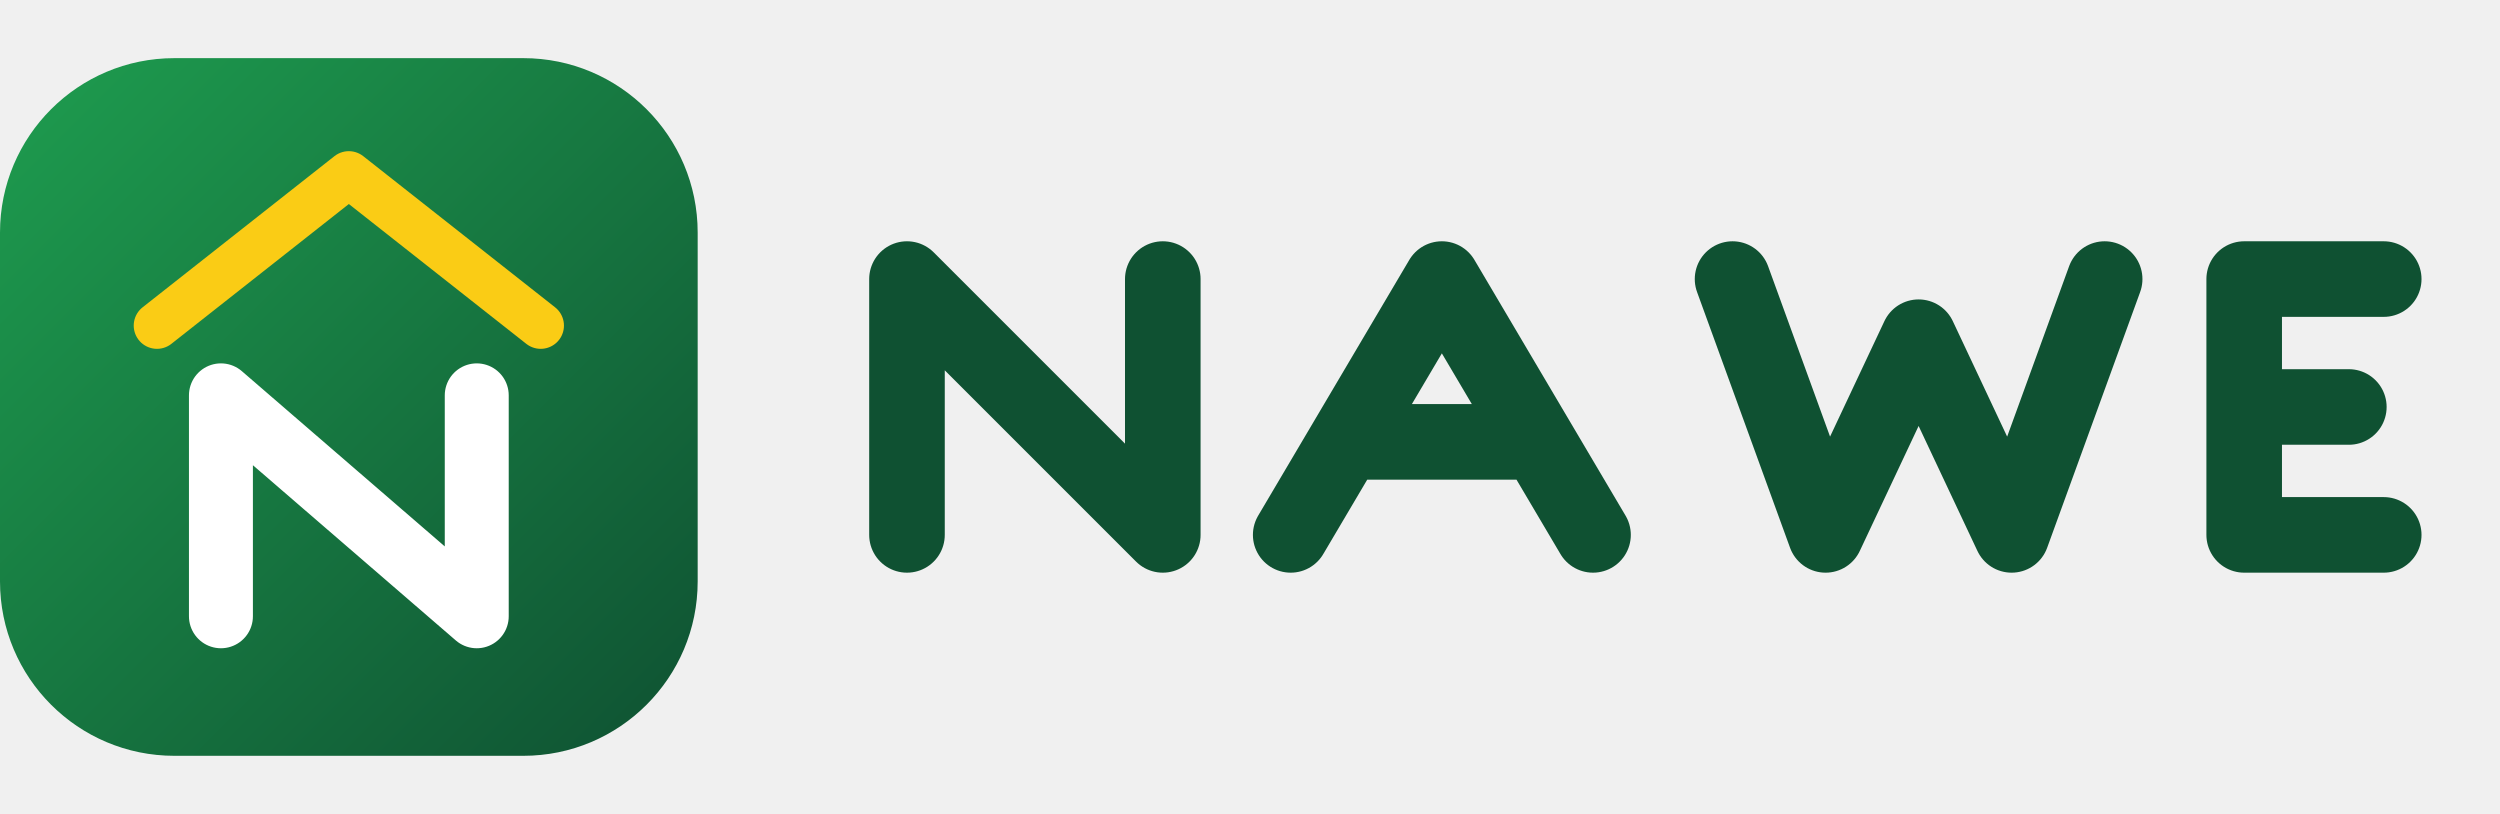
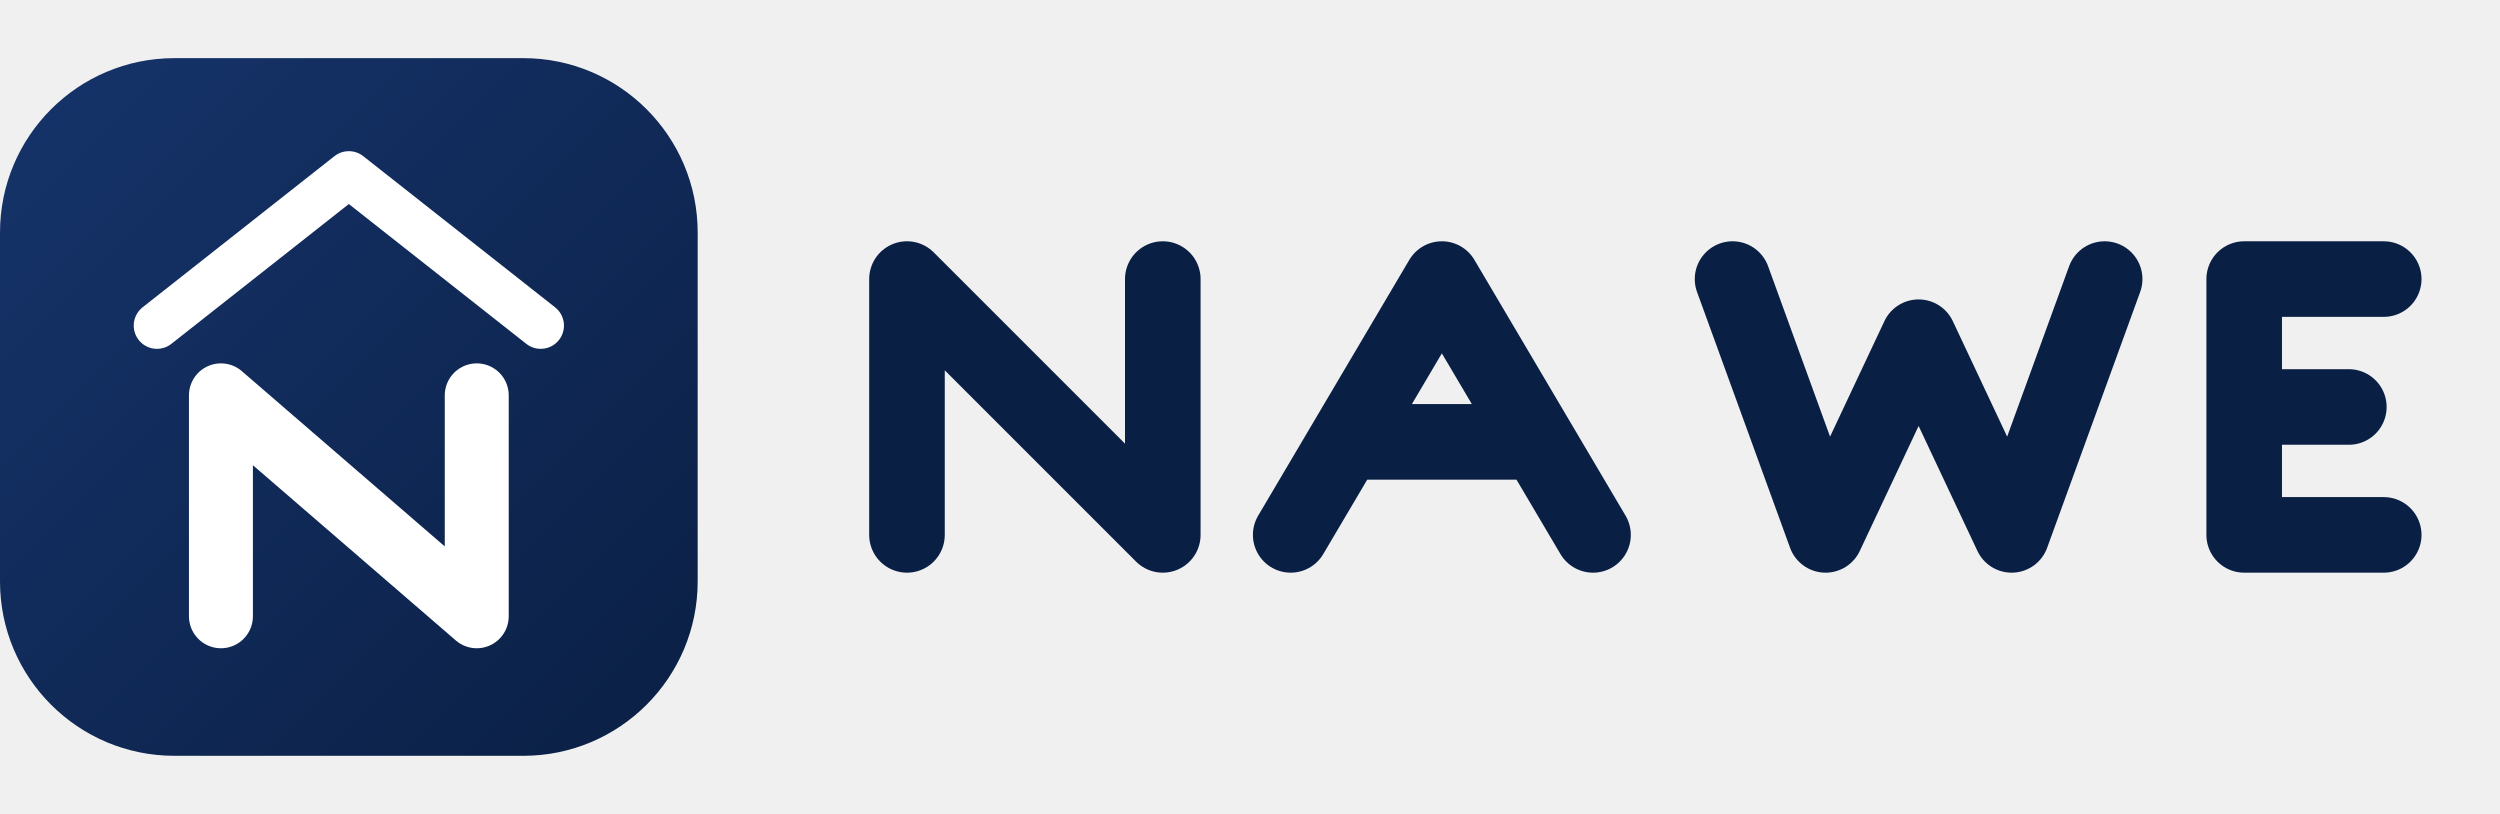
<svg xmlns="http://www.w3.org/2000/svg" viewBox="0 0 430 140" role="img" aria-label="NAWE">
  <defs>
    <linearGradient id="nawe-g" x1="0" y1="0" x2="1" y2="1">
-       <stop offset="0" stop-color="#1E9D4F" />
-       <stop offset="1" stop-color="#0F5132" />
+       <stop offset="0" stop-color="#16346B" />
+       <stop offset="1" stop-color="#0A1F44" />
    </linearGradient>
  </defs>
  <rect x="0" y="10" width="120" height="120" rx="30" fill="url(#nawe-g)" />
-   <path d="M27 56L60 30L93 56" fill="none" stroke="#FACC15" stroke-width="8" stroke-linecap="round" stroke-linejoin="round" />
+   <path d="M27 56L60 30L93 56" fill="none" stroke="#FFFFFF" stroke-width="8" stroke-linecap="round" stroke-linejoin="round" />
  <path d="M38 106V68L82 106V68" fill="none" stroke="#FFFFFF" stroke-width="11" stroke-linecap="round" stroke-linejoin="round" />
-   <g fill="none" stroke="#0F5132" stroke-width="13" stroke-linecap="round" stroke-linejoin="round">
+   <g fill="none" stroke="#0A1F44" stroke-width="13" stroke-linecap="round" stroke-linejoin="round">
    <path d="M156 92V48L200 92V48" />
    <path d="M222 92L248 48L274 92M233 76H263" />
    <path d="M298 48L314 92L330 58L346 92L362 48" />
    <path d="M410 48H386V92H410M386 70H404" />
  </g>
</svg>
